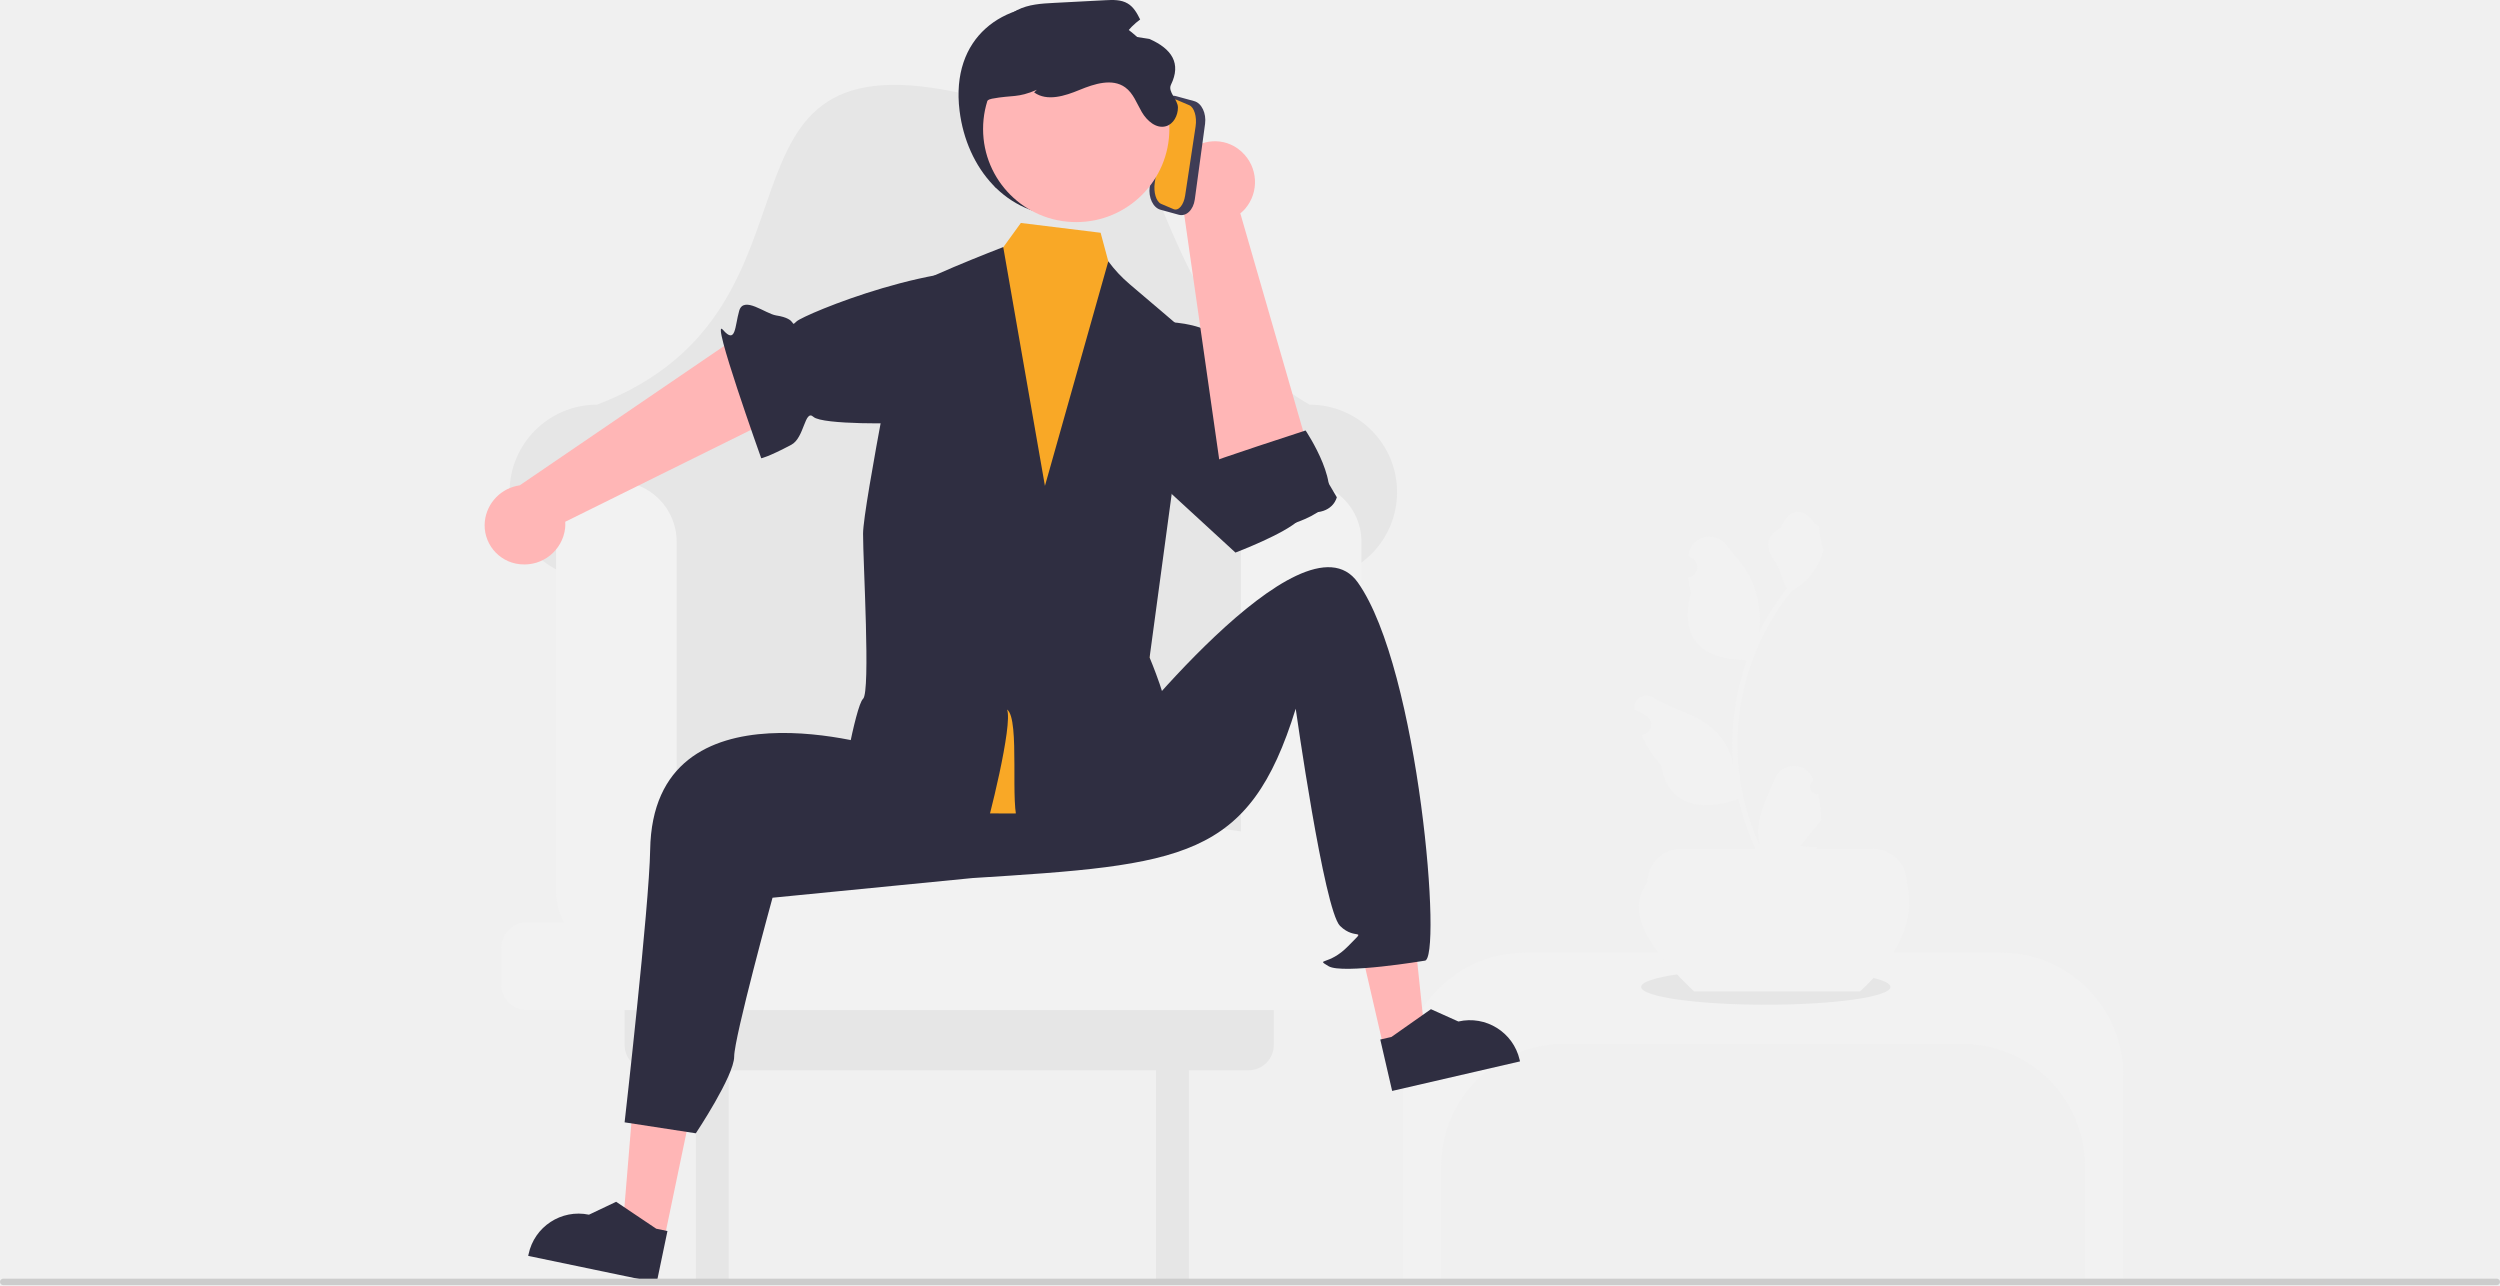
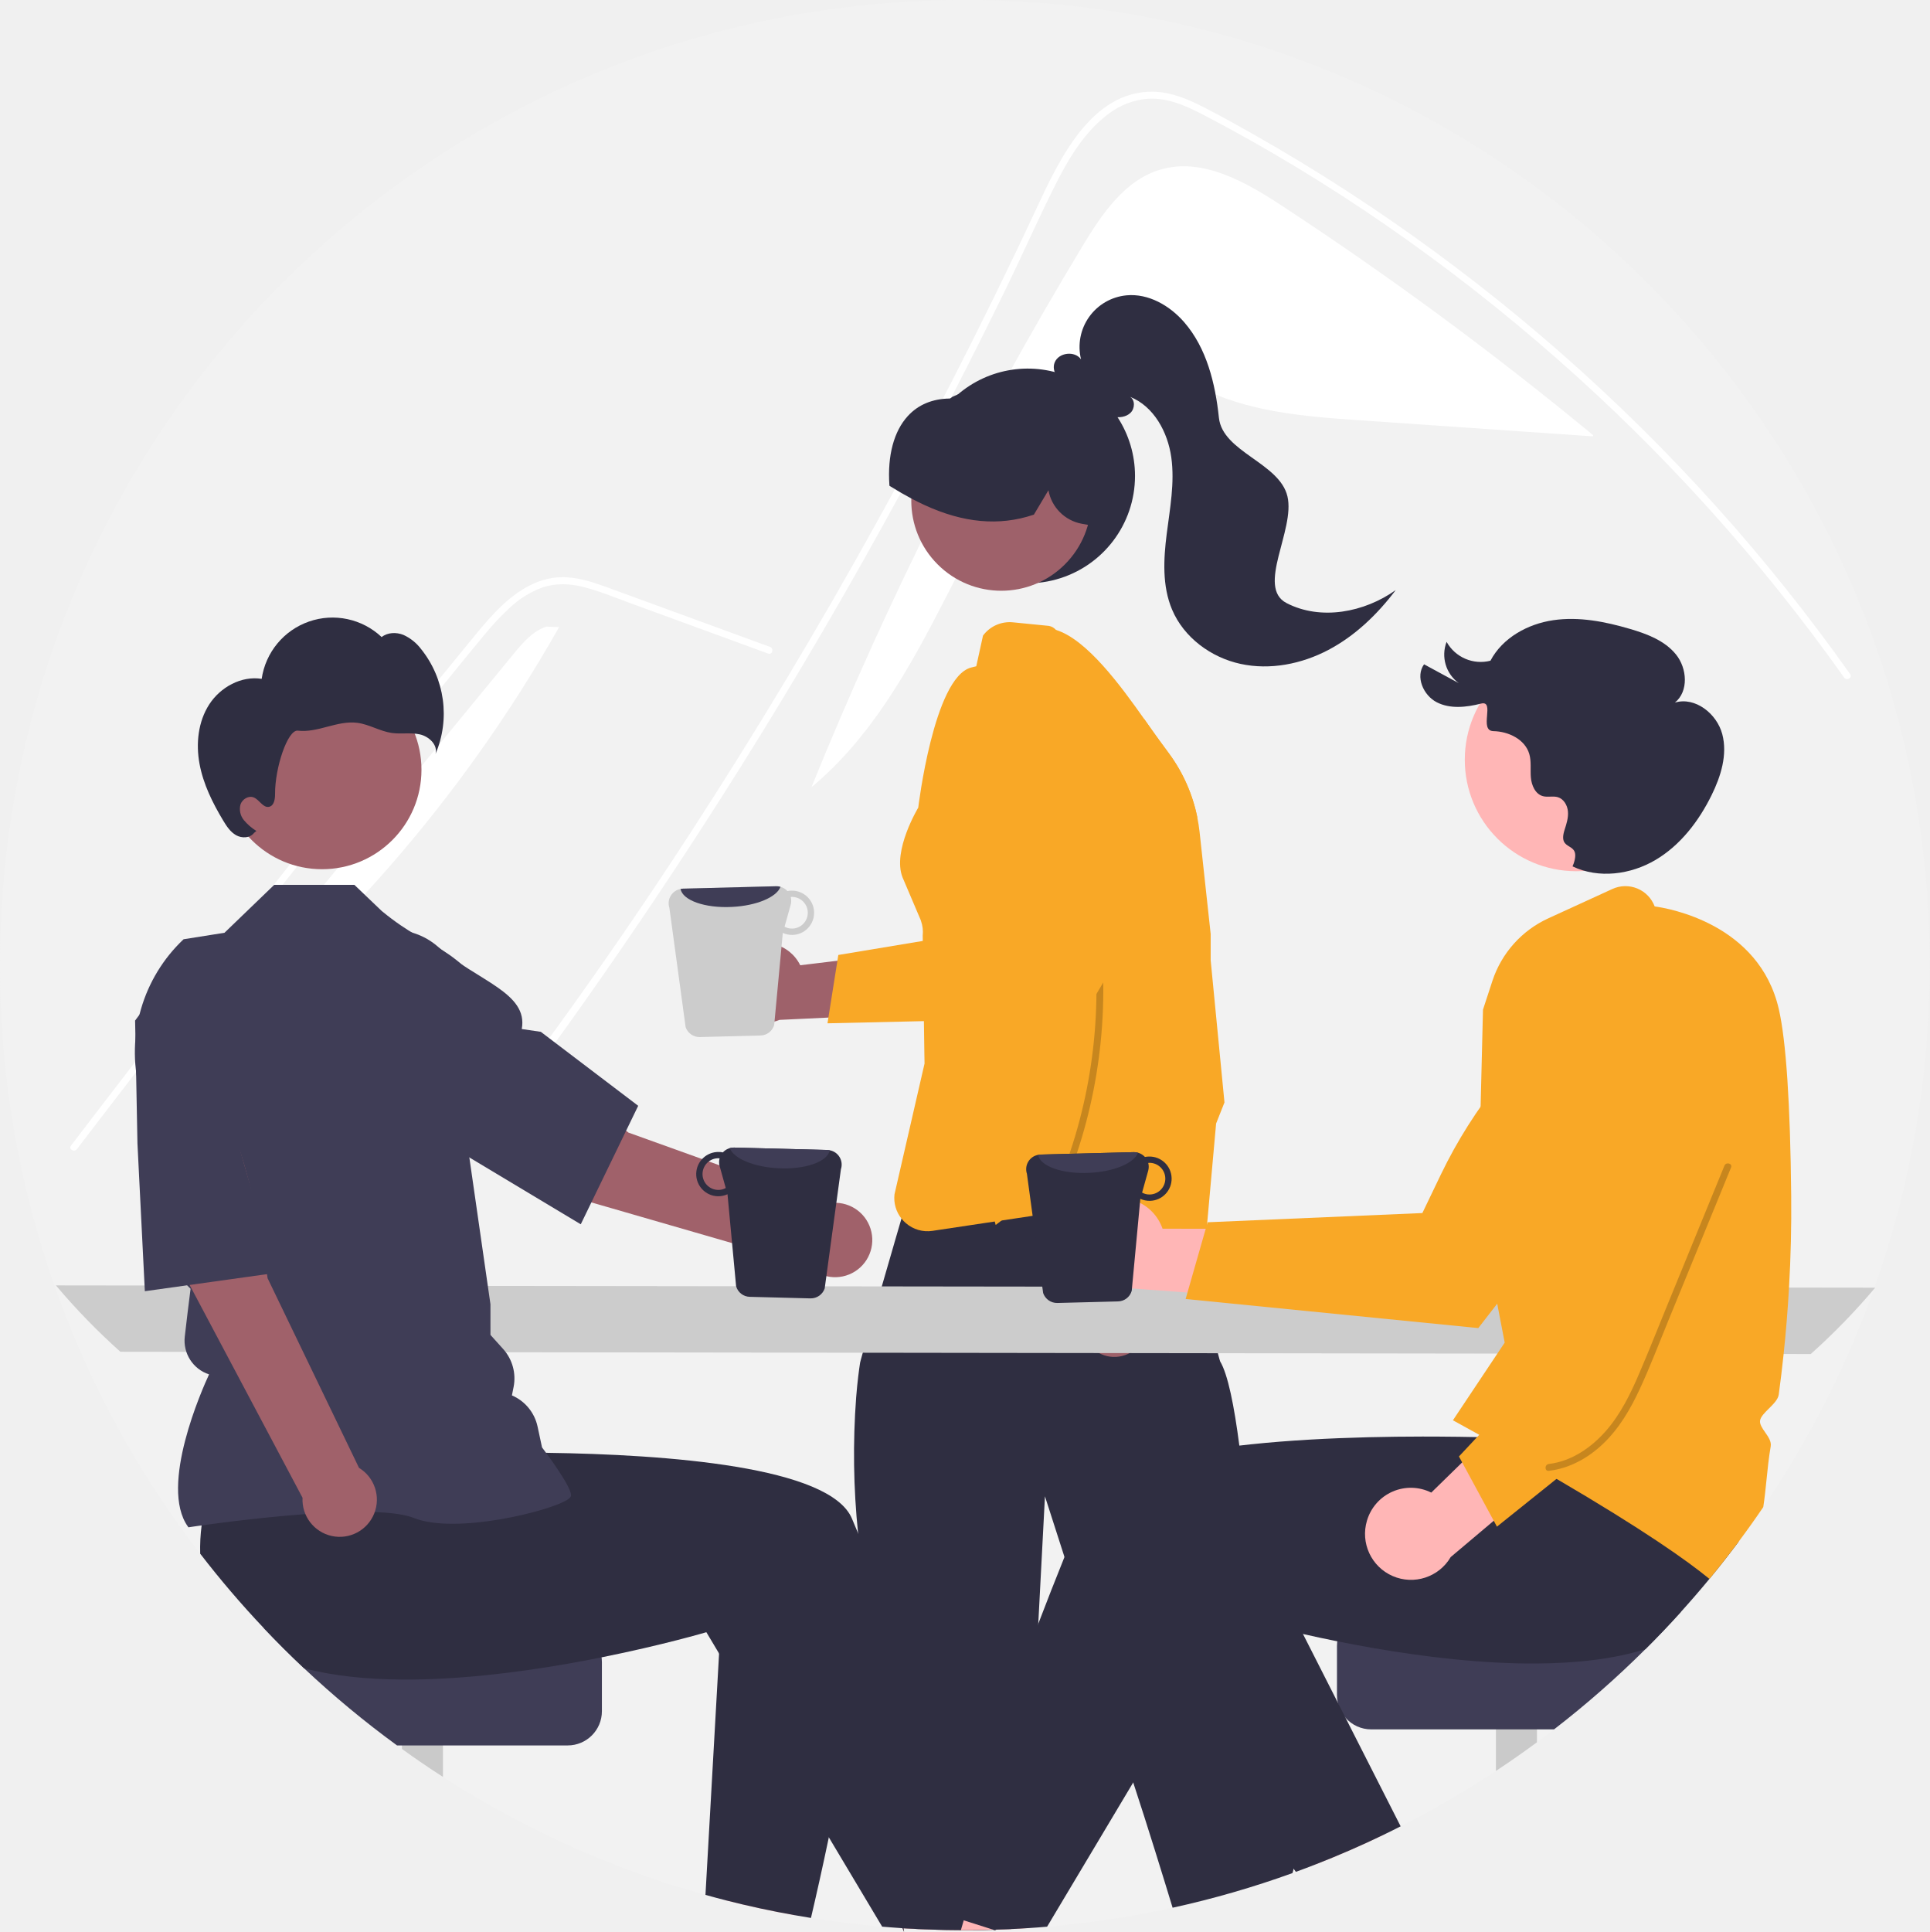
- <svg xmlns="http://www.w3.org/2000/svg" data-name="Layer 1" width="912.67" height="469.17" viewBox="0 0 912.67 469.17">
-   <path d="M807.073,505.272a2.807,2.807,0,0,1-2.035-4.866l.192-.765q-.038-.092-.076-.184a7.539,7.539,0,0,0-13.907.052c-2.275,5.478-5.17,10.966-5.883,16.758a22.304,22.304,0,0,0,.392,7.671,89.42,89.42,0,0,1-8.134-37.139,86.309,86.309,0,0,1,.535-9.628q.444-3.931,1.231-7.807a90.455,90.455,0,0,1,17.938-38.337,24.073,24.073,0,0,0,10.012-10.387,18.363,18.363,0,0,0,1.67-5.018c-.487.064-1.838-7.359-1.47-7.815-.679-1.031-1.895-1.543-2.637-2.549-3.689-5.002-8.773-4.129-11.426,2.669-5.669,2.861-5.724,7.606-2.245,12.169,2.213,2.903,2.517,6.832,4.459,9.94-.2.256-.408.503-.607.759a91.039,91.039,0,0,0-9.502,15.054,37.846,37.846,0,0,0-2.259-17.579c-2.163-5.217-6.216-9.611-9.786-14.122-4.288-5.418-13.08-3.053-13.836,3.814q-.011.1-.021.199.795.449,1.557.952a3.808,3.808,0,0,1-1.535,6.93l-.078.012a37.89,37.89,0,0,0,.999,5.665c-4.58,17.71,5.307,24.16,19.424,24.45.312.16.615.32.927.471a92.924,92.924,0,0,0-5.002,23.539,88.135,88.135,0,0,0,.064,14.231l-.024-.168a23.289,23.289,0,0,0-7.95-13.448c-6.118-5.026-14.762-6.877-21.363-10.916a4.371,4.371,0,0,0-6.694,4.252q.013.088.027.176a25.578,25.578,0,0,1,2.868,1.382q.795.449,1.557.952a3.808,3.808,0,0,1-1.535,6.93l-.078.012c-.056.008-.104.016-.16.024a37.923,37.923,0,0,0,6.975,10.923c2.863,15.46,15.162,16.927,28.318,12.425h.008a92.897,92.897,0,0,0,6.24,18.218h22.293c.08-.248.152-.503.224-.751a25.329,25.329,0,0,1-6.169-.367c1.654-2.03,3.308-4.075,4.962-6.105a1.386,1.386,0,0,0,.104-.12c.839-1.039,1.686-2.069,2.525-3.108l0-.001a37.102,37.102,0,0,0-1.087-9.451Z" transform="translate(-143.3248 -215.2421)" fill="#f2f2f2" />
-   <path d="M873.837,563.039h-173.748a44.626,44.626,0,0,0-44.626,44.626v74.374h14V640.999a44.626,44.626,0,0,1,44.626-44.626H859.837a44.626,44.626,0,0,1,44.626,44.626v41.039h14v-74.374A44.626,44.626,0,0,0,873.837,563.039Z" transform="translate(-143.3248 -215.2421)" fill="#f2f2f2" />
-   <ellipse cx="644.638" cy="360.297" rx="45.5" ry="6.5" fill="#e6e6e6" />
-   <path d="M822.36,577.169H761.755c-14.961-14.338-25.658-28.156-17.094-39.626a12.432,12.432,0,0,1,12.432-12.432h69.928a12.432,12.432,0,0,1,12.432,12.432C842.714,550.612,836.889,563.823,822.36,577.169Z" transform="translate(-143.3248 -215.2421)" fill="#f2f2f2" />
-   <path d="M621.42,362.973c-72.308-41.02-44.641-146.65-124.071-113-103.142-24.562-44.515,78.033-136.071,113a31.929,31.929,0,0,0-31.929,31.929v0a31.929,31.929,0,0,0,33.051,31.909l11.949-.42v100.583h234V426.39l11.949.42a31.929,31.929,0,0,0,33.051-31.909v-0A31.929,31.929,0,0,0,621.42,362.973Z" transform="translate(-143.3248 -215.2421)" fill="#e6e6e6" />
-   <path d="M599.097,573.973H380.601a9.252,9.252,0,0,0-9.252,9.252v13.496a9.252,9.252,0,0,0,9.252,9.252h16.748v78h12v-78h156v78h12v-78h21.748a9.252,9.252,0,0,0,9.252-9.252v-13.496A9.252,9.252,0,0,0,599.097,573.973Z" transform="translate(-143.3248 -215.2421)" fill="#e6e6e6" />
-   <path d="M644.097,551.973h-6.699a21.89,21.89,0,0,0,2.95-11V412.973a22,22,0,0,0-44,0V518.767c-164.694-23.133-57.365-22.899-206,.736V412.973a22,22,0,0,0-44,0V540.973a21.89,21.89,0,0,0,2.95,11H335.601a9.252,9.252,0,0,0-9.252,9.252v13.496a9.252,9.252,0,0,0,9.252,9.252h308.496a9.252,9.252,0,0,0,9.252-9.252v-13.496A9.252,9.252,0,0,0,644.097,551.973Z" transform="translate(-143.3248 -215.2421)" fill="#f2f2f2" />
-   <path d="M333.397,421.248a14.981,14.981,0,0,0,16.237-13.152,14.373,14.373,0,0,0,.047-2.375l91.611-45.325-22.255-26.594-85.958,58.614a14.94,14.94,0,0,0-12.749,13.043,14.297,14.297,0,0,0,12.676,15.752Q333.201,421.232,333.397,421.248Z" transform="translate(-143.3248 -215.2421)" fill="#ffb6b6" />
-   <path d="M534.703,338.994s8.897-17.652-18.882-24.058-79.065,15.164-81.674,17.627.78-.883-7.473-2.166c-3.963-.616-11.873-7.321-13.497-1.679s-1.175,12.417-5.929,6.933,13.977,46.893,13.977,46.893,2.418-.388,10.986-4.931c4.812-2.551,4.863-13.145,8.083-10.182s31.845,2.46,33.454,2.07,8.822-13.671,8.822-13.671Z" transform="translate(-143.3248 -215.2421)" fill="#2f2e41" />
-   <polygon points="242.511 452.241 227.26 449.061 232.263 388.722 254.773 393.414 242.511 452.241" fill="#ffb6b6" />
-   <path d="M383.057,683.505l-46.9-9.775.124-.593a18.648,18.648,0,0,1,22.059-14.451l.001 0,9.921-4.714,14.63,9.831,4.094.853Z" transform="translate(-143.3248 -215.2421)" fill="#2f2e41" />
-   <polygon points="505.105 382.304 520.285 378.798 513.985 318.58 491.582 323.754 505.105 382.304" fill="#ffb6b6" />
-   <path d="M651.552,613.505l46.679-10.781-.136-.59a18.648,18.648,0,0,0-22.364-13.973l-.001 0-10.02-4.5-14.415,10.143-4.075.941Z" transform="translate(-143.3248 -215.2421)" fill="#2f2e41" />
-   <path d="M469.349,458.973l-2.618,29.616s-85.018-27.304-86.053,36.922c-.33,20.461-9.33,99.461-9.33,99.461l26,4s14-21,14-28,14-58,14-58l72.967-7.177c77.033-4.823,101.033-6.823,118.033-61.823,0,0,10.364,73.587,16.182,79.293s10.124.034,2.971,7.37-12.153,4.337-7.153,7.337,35-2,35-2c6.7.751-1.892-106.474-24.345-138.118-20.036-28.237-89.165,60.496-89.165,60.496Z" transform="translate(-143.3248 -215.2421)" fill="#2f2e41" />
-   <path d="M559.433,332.991s25.987-2.95,31.522,9.504,19.485,38.387,19.485,38.387-7.154,3.047.152-4.87c3.274-3.548-2.768-1.384,1.384-2.768s5.535,0,5.535,0l13.838,23.524s-1.113,5.361-8.303,5.535,4.151-6.919-5.535,2.768c-5.002,5.002-23.162,11.901-23.162,11.901L547.927,374.311Z" transform="translate(-143.3248 -215.2421)" fill="#2f2e41" />
-   <path d="M477.484,320.354l26.265-6.806,12.26-16.91,29.117,3.579,6.198,23.065,20.729,12.032s-11.457,121.181-8.732,127.835-3.888,12.22-12.233,20.798,6.934-.993,8.871,8.345,16.053,19.221,0,19.123-104.352,4.359-101.585-6.711-5.842-14.1-1.669-21.041,6.982-3.062,5.577-13.304-.021-17.161-.021-22.696,4.637-55.834,4.637-55.834Z" transform="translate(-143.3248 -215.2421)" fill="#f9a826" />
-   <path d="M571.846,511.624c5.009,8.939-23.206,11.569-53.774,10.365a20.273,20.273,0,0,0-2.892-6.338c-3.376-4.899.706-38.04-4.221-41.389,2.228,5.397-6.781,41.265-8.663,46.786-27.648-2.214-52.847-7.237-52.543-13.215.083-1.744,5.853-34.955,8.649-37.473,2.781-2.519-.028-50.066,0-60.264.014-10.212,15.194-85.283,15.194-88.051s35.979-16.606,35.979-16.606l15.222,87.179,23.137-81.976a48.923,48.923,0,0,0,7.791,8.344c4.636,3.861,23.04,19.664,23.04,19.664L563.003,455.276s7.459,17.602,7.071,24.59a49.014,49.014,0,0,1-3.224,16.204C564.608,502.643,564.844,499.114,571.846,511.624Z" transform="translate(-143.3248 -215.2421)" fill="#2f2e41" />
-   <path d="M596.603,270.641a14.981,14.981,0,0,1,1.246,20.858,14.372,14.372,0,0,1-1.722,1.637l28.346,98.201-34.645,1.513L575.105,289.857a14.94,14.94,0,0,1,1.027-18.21,14.297,14.297,0,0,1,20.179-1.27Q596.459,270.507,596.603,270.641Z" transform="translate(-143.3248 -215.2421)" fill="#ffb6b6" />
-   <path d="M584.373,384.471c1.106-.881,35.584-12.075,35.584-12.075s14.643,21.785,5.794,28.835-28.178,8.887-28.178,8.887-8.122-4.57-7.931-9.955S584.373,384.471,584.373,384.471Z" transform="translate(-143.3248 -215.2421)" fill="#2f2e41" />
-   <path d="M563.039,283.531l3.748-27.6c.52-3.827,3.134-6.34,5.828-5.602L579.315,252.165c2.694.738,4.463,4.453,3.943,8.28l-3.748,27.6c-.52,3.827-3.134,6.34-5.828,5.602l-6.7-1.836C564.288,291.073,562.519,287.358,563.039,283.531Z" transform="translate(-143.3248 -215.2421)" fill="#3f3d56" />
-   <path d="M564.896,281.928l3.82-25.247c.53-3.501,2.436-5.723,4.249-4.953l4.509,1.914c1.813.77,2.857,4.244,2.328,7.745l-3.82,25.247c-.53,3.501-2.436,5.723-4.249,4.953l-4.509-1.915C565.411,288.903,564.367,285.429,564.896,281.928Z" transform="translate(-143.3248 -215.2421)" fill="#f9a826" />
-   <path d="M493.634,255.704c2.605,21.017,17.168,38.346,38.346,38.346a38.346,38.346,0,0,0,38.346-38.346c0-21.178-17.259-36.388-38.346-38.346C509.605,215.281,490.289,228.721,493.634,255.704Z" transform="translate(-143.3248 -215.2421)" fill="#2f2e41" />
-   <circle cx="392.894" cy="47.081" r="34.003" fill="#ffb6b6" />
-   <path d="M501.008,266.028c1.077,7.389,7.374,17.698,5.899,17.698s-11.961-30.46-1.475-32.446c7.606-1.441,9.306-.177,16.415-3.259l-1.003.944c4.705,3.422,11.253,1.313,16.621-.914,5.383-2.212,11.917-4.321,16.636-.914,2.964,2.139,4.218,5.855,6.062,9.011,1.844,3.171,5.25,6.165,8.761,5.191,2.817-.782,4.439-3.938,4.425-6.858s-3.817-5.698-2.537-8.318c3.795-7.764.382-13.056-7.89-16.71q-4.513-.686-9.026-1.401a25.601,25.601,0,0,1,5.663-5.693c-1.121-2.286-2.404-4.587-4.572-5.855-2.404-1.431-5.383-1.327-8.171-1.18q-9.336.487-18.657.973c-4.601.236-9.365.516-13.48,2.625-5.132,2.64-8.495,7.787-10.943,13.023C498.25,243.713,499.12,253.182,501.008,266.028Z" transform="translate(-143.3248 -215.2421)" fill="#2f2e41" />
-   <path d="M143.325,683.222a1.186,1.186,0,0,0,1.19,1.19h910.29a1.19,1.19,0,1,0,0-2.38h-910.29A1.187,1.187,0,0,0,143.325,683.222Z" transform="translate(-143.3248 -215.2421)" fill="#ccc" />
+ <svg xmlns="http://www.w3.org/2000/svg" data-name="Layer 1" width="842" height="842.8" viewBox="0 0 842 842.8">
+   <path d="M1021,449.6a420.098,420.098,0,0,1-24.1,140.73c-.07.21-.14.4-.22.61v.01a419.102,419.102,0,0,1-48.3,95.08q-5.22,7.71-10.81,15.17-6.15,8.25-12.69,16.17-6.03,7.305-12.38,14.33-7.545,8.37-15.54,16.31a421.17,421.17,0,0,1-39.88,35q-3.69,2.865-7.46,5.63-8.775,6.48-17.9,12.5A417.418,417.418,0,0,1,790.15,825.3c-2.47,1.26-4.96,2.5-7.46,3.7q-14.505,7.005-29.6,12.89c-2.87,1.13-5.75,2.22-8.66,3.27-.49.19-.98.37-1.48.54a418.308,418.308,0,0,1-107.06,23.38q-3.81.345-7.63.58-4.05.285-8.11.46c-2.14.11-4.27.19-6.42.25-.44.02-.89.04-1.33.04q-4.335.135-8.7.17c-1.23.01-2.46.02-3.7.02-.58,0-1.16,0-1.74-.01q-12.585-.045-24.98-.82c-.17-.01-.34-.03-.51-.03-2.96-.2-5.91-.41-8.85-.67q-15.705-1.32-31.07-3.8-3.54-.555-7.06-1.2-15.285-2.7-30.17-6.51-4.425-1.125-8.8-2.35a418.627,418.627,0,0,1-114.54-51.46q-9.12-5.865-17.9-12.2c-.72-.5-1.43-1.02-2.14-1.54a422.135,422.135,0,0,1-40.59-33.67q-9.105-8.55-17.68-17.64A419.389,419.389,0,0,1,179,449.6c0-232.51,188.49-421,421-421S1021,217.09,1021,449.6Z" transform="translate(-179 -28.60001)" fill="#f2f2f2" />
+   <path d="M651.36,135.928c8.429-13.941,18.418-28.827,34.061-33.379,18.115-5.272,36.724,5.201,52.509,15.535a1530.116,1530.116,0,0,1,136.171,100.329l-.048.541q-50.806-3.504-101.613-7.007c-24.472-1.688-49.784-3.608-71.411-15.185-8.206-4.393-16.206-10.261-25.505-10.67-11.553-.508-21.627,7.561-29.544,15.991-46.83,49.867-60.381,126.126-112.919,169.938A1667.327,1667.327,0,0,1,651.36,135.928Z" transform="translate(-179 -28.60001)" fill="#fff" />
+   <path d="M363.505,558.892c5.179-6.539,7.295-8.071,12.403-14.67q62.39-80.692,117.283-166.835Q530.476,318.882,564.064,258.13q15.99-28.882,31.104-58.218Q606.896,177.166,618.1,154.148c2.136-4.383,4.212-8.786,6.277-13.199,4.867-10.378,9.643-20.806,14.771-31.044,5.844-11.668,12.957-23.9,23.688-31.739a32.319,32.319,0,0,1,16.837-6.479c8.736-.564,16.796,3.043,24.373,6.983,55.437,28.907,107.337,65.15,154.28,106.39A803.198,803.198,0,0,1,983.67,324.197c1.108,1.582,3.728.071,2.609-1.521q-6.605-9.34-13.471-18.479A805.459,805.459,0,0,0,842.276,167.418a810.7,810.7,0,0,0-75.659-55.548Q746.561,98.872,725.75,87.094c-6.993-3.96-14.016-7.869-21.159-11.537-7.003-3.597-14.439-6.831-22.439-6.952-27.225-.423-41.321,30.409-51.004,51.155q-4.564,9.794-9.239,19.527Q604.241,176.239,585.213,212.517q-11.743,22.398-24.001,44.535-38.147,68.933-81.09,135.076c-37.925,58.409-75.548,110.007-118.753,164.628C360.18,558.268,362.306,560.424,363.505,558.892Z" transform="translate(-179 -28.60001)" fill="#fff" />
+   <path d="M514.185,313.716,473.623,298.88l-20.139-7.366c-6.559-2.399-13.102-5.13-19.883-6.848-5.995-1.519-12.086-1.767-17.996.229a41.477,41.477,0,0,0-14.037,8.701,113.91,113.91,0,0,0-11.513,12.295c-4.385,5.269-8.705,10.594-13.044,15.901q-26.863,32.853-53.376,65.991-26.512,33.138-52.669,66.557-26.221,33.501-52.081,67.282-3.168,4.138-6.33,8.281c-1.165,1.526-3.791.022-2.61-1.526q26.051-34.121,52.465-67.962,26.479-33.922,53.324-67.557,26.845-33.634,54.052-66.976,6.778-8.307,13.579-16.595c3.824-4.661,7.606-9.372,11.8-13.71,7.7-7.963,17.319-15,28.834-15.191,6.77-.112,13.322,2.036,19.612,4.312,6.781,2.453,13.546,4.952,20.318,7.429L504.777,307.066l10.211,3.735c1.812.663,1.029,3.585-.804,2.915Z" transform="translate(-179 -28.60001)" fill="#fff" />
+   <path d="M403.096,313.864c3.993-4.86,8.31-9.949,14.282-11.923l5.576.22A632.461,632.461,0,0,1,254.498,494.745Q328.797,404.305,403.096,313.864Z" transform="translate(-179 -28.60001)" fill="#fff" />
+   <path d="M674.243,236.212A46.82,46.82,0,1,1,593.713,203.738q.112-.112.225-.225c.375-.393.749-.787,1.142-1.161a.018.018,0,0,0,.019-.019c.487-.449.974-.899,1.48-1.33a46.807,46.807,0,0,1,77.664,35.208Z" transform="translate(-179 -28.60001)" fill="#2f2e41" />
+   <circle cx="615.888" cy="247.045" r="39.26" transform="translate(-173.2978 479.2563) rotate(-45)" fill="#9e616a" />
+   <path d="M643.94,209.29a44.272,44.272,0,0,0-46.23-8.96q-.345.135-.69.3c-.01,0-.01.01-.02.01-.75.31-1.51.63-2.24.98l-.45.22v.06c-.08.06-.17.13-.26.19a1.535,1.535,0,0,1-.65.36c-7.55.1-13.7,2.66-18.26,7.61-6.09,6.6-8.95,17.27-8.07,30.05l.02.39.34.22c3.22,2.01,6.27,3.78,9.21,5.33,1.74.93,3.43,1.78,5.11,2.56.2.09.4.19.6.28,17,7.85,32.55,9.27,47.49,4.3l.28-.09,6.35-10.64a18.136,18.136,0,0,0,14.6,14.63l2.64.47,3.87.68.16-.73C661.58,240.21,656.03,220.84,643.94,209.29Z" transform="translate(-179 -28.60001)" fill="#2f2e41" />
+   <path d="M740.387,291.691c-13.36-6.896,3.822-31.923.37-46.556-3.453-14.633-28.317-19.339-29.901-34.291S705.546,180.472,695.68,169.127c-6.304-7.249-15.594-12.601-25.158-11.693a22.621,22.621,0,0,0-19.825,27.932c-2.723-3.858-9.77-3.022-11.515,1.367-1.551,3.902,1.875,8.628,5.907,8.973,5.276,6.515,11.317,13.43,19.582,14.744,2.663.423,5.655.113,7.6-1.754s2.096-5.601-.211-6.996c10.387,4.126,16.476,15.356,18.018,26.426,1.541,11.07-.591,22.27-1.996,33.357s-2.01,22.751,2.337,33.048c5.136,12.165,16.962,20.884,29.868,23.68s26.65.063,38.332-6.094C770.3,305.96,780.042,296.56,788,286.022,774.292,295.756,755.327,299.403,740.387,291.691Z" transform="translate(-179 -28.60001)" fill="#2f2e41" />
+   <polygon points="409.593 428.003 382.475 613.181 530.504 602.024 486.197 419.853 409.593 428.003" fill="#ffb8b8" />
+   <path d="M743.45,843.81a17.824,17.824,0,0,1-.5,1.89,414.801,414.801,0,0,1-52.3,15.11c-3.74-12.3-10.91-35.59-17.19-54.64-5.13-15.55-9.66-28.27-11.24-29.86-4.39-4.37,0-10.2,0-10.2l-18.75-58.29-8.52-26.48-2.92,55.63-4.24,80.58-.12,2.26s-5.84,17.49-2.92,20.41-2.92,14.59-2.92,14.59l-1.68,15.31c-2.14.11-4.27.19-6.42.25L613,870.6l-.6-.19q-4.335.135-8.7.17c-1.23.01-2.46.02-3.7.02-.58,0-1.16,0-1.74-.01q-12.585-.045-24.98-.82l-5.13-41.75-5.3-43.14s5.83-11.65,0-17.48c-3.51-3.51-1.75-8.61.22-12.11-1.22-5.41-2.89-13.73-5.14-26.05-.08-.41-.15-.83-.23-1.25q-1.065-5.865-1.91-11.5c-1-6.61-1.78-12.96-2.38-19.04a334.226,334.226,0,0,1-.84-59.27c.56-7.02,1.26-12.16,1.72-15.13.04-.28.47-1.85,1.17-4.33,1.1-3.97,2.91-10.27,4.94-17.32,1.08-3.74,2.22-7.69,3.35-11.62,1.97-6.81,3.93-13.56,5.51-19.02v-.03c1.39-4.79,2.5-8.57,3.08-10.55.28-.97.43-1.5.43-1.5s.31-.07.9-.2c1.83-.42,6.35-1.43,12.61-2.78,6.53-1.38,14.94-3.13,24.18-4.91,7.91-1.52,16.43-3.07,24.9-4.46,3.04-.49,6.08-.97,9.08-1.42,18.53-2.76,35.54-4.33,43.6-2.54a15.016,15.016,0,0,1,1.65.45,8.207,8.207,0,0,1,1.57.71c.25.15,2.67,9.59,5.76,21.89.03.12.06.25.09.37.93,3.72,1.92,7.68,2.93,11.73,1.03,4.13,2.07,8.34,3.09,12.44,3.03,12.18,5.83,23.45,7.27,28.97.55,2.14.91,3.41.99,3.55,3.38,5.63,6.14,19.43,8.38,36.74,2,15.45,3.59,33.7,4.82,51.43.61,8.77,1.13,17.42,1.57,25.54,1.49,27.32,2.09,48.65,2.09,48.65s2.23,17.78,6.66,26.17a12.757,12.757,0,0,0,2.07,2.97c2.95,2.95,3.29,5.51,2.9,7.33a6.057,6.057,0,0,1-1.04,2.38,3.943,3.943,0,0,1-.39.49,11.349,11.349,0,0,0,2.92,10.2C744.2,837.23,743.97,841.31,743.45,843.81Z" transform="translate(-179 -28.60001)" fill="#2f2e41" />
+   <path d="M694.96,397.21q-.255-1.89-.54-3.81c-.11-.82-.24-1.64-.36-2.45-1.27-8.18,4.02-15.18-2.83-20.84a14.54,14.54,0,0,1-3.83-4.78l-1.57-3.16-2.89-5.86-6.32-12.74-1.09-2.19a14.04,14.04,0,0,0-1.06-1.79,14.447,14.447,0,0,0-4.51-4.22l-15.7-9.36a14.488,14.488,0,0,1-5.62-6.09l-.39-.8c-1.73-3.55-4.83-12.04-8.5-15.73l-.01-.01a5.38,5.38,0,0,0-3.08-1.75L621.03,300.08a14.494,14.494,0,0,0-13.11,5.79l-.43,1.95-2.51,11.43-.14.03c-.74.17-1.48.34-2.21.55-16.21,4.43-22.97,61.1-22.97,61.1s-11.35,18.73-6.89,30.32l7.96,18.69a2.253,2.253,0,0,1,.14.44,14.39,14.39,0,0,1,.74,6.35l.01.73.02,1.61.06,4.13.19,13.7.24,17.15.21,14.61.07,3.89L569.3,549.6a14.351,14.351,0,0,0,3.03,10.57l.01.01a13.429,13.429,0,0,0,.92,1.06l.01.01c.31.32.63.61.96.9a14.382,14.382,0,0,0,11.66,3.39l1.75-.27h.01l25.4-3.81h.02l2.94-.44h.02l28.43-4.27h.02l4.87-.74c.39-.05.77-.1,1.16-.13l26.03-1.79a14.668,14.668,0,0,0,1.78-.23h.01a14.54,14.54,0,0,0,10.47-8.37,12.885,12.885,0,0,0,.89-2.67,15.044,15.044,0,0,0,.37-3.03l.29-24.52.99-79.24a14.264,14.264,0,0,1,2.18-7.47C697.13,422.8,696.72,410.46,694.96,397.21Z" transform="translate(-179 -28.60001)" fill="#f9a826" />
+   <path d="M651.317,608.843a14.049,14.049,0,0,1,13.786-16.553l16.24-47.209,15.834,20.551-17.849,41.68a14.125,14.125,0,0,1-28.011,1.531Z" transform="translate(-179 -28.60001)" fill="#9e616a" />
+   <path d="M713.28,509.52l-3.65,9.2-5.1,56.91a16.048,16.048,0,0,0-4.49,1.89,15.759,15.759,0,0,0-6.65,18.42l1.5,4.5-11.15-3.43-18.33-5.63L643.8,584.74,647.46,572.87a17.617,17.617,0,0,0-2.98-16.12,17.439,17.439,0,0,0-1.41-1.59l1.37-10.25.81-6.09-9.89,7.51-19.34,14.69h-.01l-2.56,1.95s-.14-.52-.4-1.51c-.49-1.91-1.41-5.57-2.59-10.67a648.089,648.089,0,0,1-12.89-77.09c-.6-5.84-1.12-11.82-1.54-17.89-.43-6.25-.75-12.59-.92-18.97-1.44-51.93,6.54-106.37,39.89-134.21a15.911,15.911,0,0,1,4.75.76c13.5,4.15,28.31,24.43,38.55,38.94,2.42,3.43,4.58,6.53,6.41,9.02l4.43,6.03a70.566,70.566,0,0,1,12.27,27.71q.645,3.18,1.01,6.44l4.84,44.52v11.47Z" transform="translate(-179 -28.60001)" fill="#f9a826" />
+   <path d="M203.39,589.327a289.005,289.005,0,0,0,28.12,28.95l737.58,1a289.004,289.004,0,0,0,28.12-28.95Z" transform="translate(-179 -28.60001)" fill="#ccc" />
+   <path d="M603.7,870.58c-1.23.01-2.46.02-3.7.02-.58,0-1.16,0-1.74-.01q-12.585-.045-24.98-.82l.2,1.63-.71-1.66-15.85-36.9,11.23-4.82,20.6-8.85L595,840.66l5.98,20.58,1.78,6.1Z" transform="translate(-179 -28.60001)" fill="#ffb6b6" />
+   <path d="M530.27,827.74l-4.48,36.33q-15.285-2.7-30.17-6.51V827.75Z" transform="translate(-179 -28.60001)" fill="#ffb6b6" />
+   <path d="M372.28,760.78v42.97q-9.12-5.865-17.9-12.2V760.78Z" transform="translate(-179 -28.60001)" fill="#cacaca" />
+   <path d="M441.63,753.62v21.47a14.924,14.924,0,0,1-14.91,14.92H352.24a422.135,422.135,0,0,1-40.59-33.67q-9.105-8.55-17.68-17.64H426.72a14.93,14.93,0,0,1,14.91,14.92Z" transform="translate(-179 -28.60001)" fill="#3f3d56" />
+   <path d="M616.18,869.59l-2.45.78L613,870.6l-.6-.19q-4.335.135-8.7.17c-1.23.01-2.46.02-3.7.02-.58,0-1.16,0-1.74-.01q-12.585-.045-24.98-.82l.2,1.63-.71-1.66c-2.96-.2-5.91-.41-8.85-.67L540.65,830.1l-47.89-80.19-5.55-9.29s-18.93,5.6-45.72,10.97c-20.19,4.06-44.84,7.97-69.21,9.25-6.01.32-12,.48-17.9.43-15.25-.1-29.9-1.53-42.73-4.93q-9.105-8.55-17.68-17.64a421.224,421.224,0,0,1-27.62-32.33,78.015,78.015,0,0,1,.63-12.34c.09-.68.18-1.37.29-2.07L270,645.6l20.28-2.68,30.86-4.08,33.43-4.42,3.68,28.82s26.03-1.32,59.01-.88c52.97.72,123.85,6,133.45,28.66.9,2.13,1.8,4.28,2.7,6.43,18.64,44.65,35.76,92.22,47.39,126.02,2.22,6.44,4.23,12.37,6.02,17.69C612.73,858.73,616.18,869.59,616.18,869.59Z" transform="translate(-179 -28.60001)" fill="#2f2e41" />
+   <path d="M559.48,716.57q-.735,6.36-1.55,12.67c-4.8,37.21-11.41,72.75-17.28,100.86-2.87,13.72-5.57,25.66-7.8,35.17q-3.54-.555-7.06-1.2-15.285-2.7-30.17-6.51-4.425-1.125-8.8-2.35l5.94-105.3,1.96-34.83,61.07,1.41Z" transform="translate(-179 -28.60001)" fill="#2f2e41" />
+   <path d="M657.675,553.699A19.952,19.952,0,0,1,686.261,564.6l70.903.084-20.32,30.735-64.215-4.792a20.06,20.06,0,0,1-14.953-36.928Z" transform="translate(-179 -28.60001)" fill="#ffb6b6" />
+   <path d="M696.331,595.264,824.028,607.95l.337-.431c.644-.823,64.566-82.646,75.305-102.124a58.891,58.891,0,0,0,6.82-38.571l-.073-.324-.254-.215a29.885,29.885,0,0,0-37.369-.819,211.683,211.683,0,0,0-61.088,75.483l-8.08,16.821-93.71,4.02Z" transform="translate(-179 -28.60001)" fill="#f9a826" />
+   <path d="M647.08,825.84l-18.82,43.82q-4.05.285-8.11.46c-2.14.11-4.27.19-6.42.25L613,870.6l-.6-.19q-4.335.135-8.7.17c-1.23.01-2.46.02-3.7.02-.58,0-1.16,0-1.74-.01l1.25-4.28,1.47-5.07,5.84-20.08,8.43-28.99,12.54,5.38Z" transform="translate(-179 -28.60001)" fill="#ffb6b6" />
+   <path d="M782.69,829q-14.505,7.005-29.6,12.89l-9.84-16.55,31.72-13.93Z" transform="translate(-179 -28.60001)" fill="#ffb6b6" />
+   <path d="M849.62,753.78v34.86q-8.775,6.48-17.9,12.5V753.78Z" transform="translate(-179 -28.60001)" fill="#cacaca" />
+   <path d="M912.5,731.7q-7.545,8.37-15.54,16.31a421.17,421.17,0,0,1-39.88,35h-79.8a14.879,14.879,0,0,1-11.19-5.07l-.01-.03a14.727,14.727,0,0,1-3.36-6.6l-.01-.02a15.302,15.302,0,0,1-.34-3.2V746.62a14.93,14.93,0,0,1,14.91-14.92Z" transform="translate(-179 -28.60001)" fill="#3f3d56" />
+   <path d="M945.38,647.9l-8.65,37.06a77.902,77.902,0,0,1,.84,16.24q-6.15,8.25-12.69,16.17-6.03,7.305-12.38,14.33-7.545,8.37-15.54,16.31c-13.88,4.36-30.24,6.14-47.34,6.26-5.9.05-11.89-.11-17.9-.43-24.37-1.28-49.02-5.19-69.21-9.25-5.34-1.06-10.36-2.14-14.98-3.19-8.75-1.97-16.07-3.81-21.37-5.21-5.97-1.56-9.37-2.57-9.37-2.57l-22.71,38.03-20.62,34.52-37.57,62.91q-3.81.345-7.63.58-4.05.285-8.11.46c-2.14.11-4.27.19-6.42.25L613,870.6l-.6-.19-9.64-3.07-3.25-1.03-11.69-3.72s2.61-8.22,7.18-21.93c1.68-5.03,3.62-10.81,5.8-17.19,7.87-23.06,18.78-54.03,31.23-86.5,3.69-9.64,7.51-19.42,11.44-29.15,3.22-7.99,6.5-15.95,9.82-23.8,5.77-13.61,33.65-20.95,66.48-24.8,1.67-.19,3.35-.38,5.04-.56,16.73-1.76,34.48-2.67,51.08-3.09,8.31-.21,16.33-.29,23.79-.3q3.615,0,7.03.02h.01c6.15.03,11.81.12,16.79.22.97.02,1.91.05,2.83.07h.01c.62.01,1.23.03,1.83.04,10.89.28,17.57.62,17.57.62l2.59-20.32.53-4.1.5-3.9v-.01l.06-.49.41-.01,7.2-.14,60.52-1.18,33.06-.65Z" transform="translate(-179 -28.60001)" fill="#2f2e41" />
+   <path d="M790.15,825.3c-2.47,1.26-4.96,2.5-7.46,3.7q-14.505,7.005-29.6,12.89c-2.87,1.13-5.75,2.22-8.66,3.27-.32-.45-.65-.9-.98-1.35-13.88-19.05-31.52-44.19-49.37-72.16-7.47-11.7-14.98-23.9-22.27-36.36l52.78-24.64,5.92-2.76,17.02,33.51,15.18,29.89,3.38,6.65Z" transform="translate(-179 -28.60001)" fill="#2f2e41" />
+   <circle cx="687.762" cy="331.426" r="48.625" fill="#ffb6b6" />
+   <path d="M865.153,406.54c11.369,5.455,25.362,3.607,36.216-2.811s18.842-16.884,24.424-28.191c4.088-8.281,7.058-17.764,4.691-26.69s-11.812-16.406-20.66-13.762c6.062-4.881,5.355-14.947.457-20.995s-12.627-8.956-20.095-11.148c-10.838-3.181-22.226-5.426-33.404-3.799s-22.182,7.679-27.442,17.675a17.039,17.039,0,0,1-19.144-8.221,15.437,15.437,0,0,0,5.307,18.009l-15.138-8.213c-3.859,5.349-.352,13.508,5.506,16.538s12.94,2.222,19.334.603-1.15,11.884,5.445,12.014,13.728,3.581,15.616,9.901c.989,3.31.413,6.865.704,10.307s1.941,7.261,5.277,8.158c2.108.567,4.414-.184,6.504.445,2.591.78,4.171,3.552,4.399,6.248s-.618,5.355-1.452,7.929c-3.3,10.172,7.29,4.47,3.99,14.642Z" transform="translate(-179 -28.60001)" fill="#2f2e41" />
+   <path d="M960.56,550.17c-.4-40.16-2.22-67.53-5.4-81.36-8.54-37.18-47.99-43.96-54.17-44.8a13.645,13.645,0,0,0-18.45-7.61l-28.03,12.84a45.664,45.664,0,0,0-24.27,27.1l-4.16,12.7-2.09,85.23,6.9,35.85.01.02,4.65,24.15-3.2,4.8-18.27,27.4-.31.48-.01.01-.8,1.19c1.11.61,2.21,1.21,3.29,1.81q4.2,2.31,8.19,4.53c.64.36,1.27.71,1.9,1.07h.01c.4.22.8.44,1.19.66Q842.51,664.61,854.79,671.75c1.14.66,2.27,1.32,3.38,1.97,37.8,22.11,56.96,35.65,66.71,43.65q6.54-7.92,12.69-16.17,5.58-7.455,10.81-15.17c.61-4.02,1.02-8.04,1.42-11.98.48-4.74.98-9.65,1.82-14.48.37-2.14-1.05-4.17-2.42-6.13-1.27-1.83-2.47-3.55-2.22-5.17.26-1.67,2.1-3.49,3.89-5.26,1.95-1.94,3.97-3.94,4.26-6.05q1.2-8.82,2.13-17.7,1.53-14.445,2.35-28.98Q960.765,570.21,960.56,550.17Z" transform="translate(-179 -28.60001)" fill="#f9a826" />
+   <path d="M775.462,691.93a19.952,19.952,0,0,1,28.05-12.213L854.227,630.166l6.987,36.176-49.231,41.508a20.06,20.06,0,0,1-36.522-15.92Z" transform="translate(-179 -28.60001)" fill="#ffb6b6" />
+   <path d="M832.163,694.578l100.109-80.286-.061-.543c-.116-1.039-11.699-104.222-17.654-125.652a58.89,58.89,0,0,0-22.116-32.328l-.279-.18-.332.024a29.885,29.885,0,0,0-27.271,25.561,211.683,211.683,0,0,0,9.171,96.671l5.997,17.671-64.138,68.441Z" transform="translate(-179 -28.60001)" fill="#f9a826" />
+   <circle cx="140.514" cy="335.79" r="43.388" fill="#a0616a" />
+   <path d="M261.221,694.864l-.237-.332c-12.639-17.695,6.37-60.216,9.237-66.38h0a15.475,15.475,0,0,1-10.592-16.527l1.236-10.506,1.288-10.305-9.229-9.229-.026-.23-5.311-46.474-7.723-30.868A67.768,67.768,0,0,1,259.099,438.337l17.851-2.834L298.644,414.6h34.984l11.995,11.461c23.583,19.331,29.182,10.933,55.775,47.324l-19.041,50.165L393,597.537l.006,13.39,5.543,6.16a19.17,19.17,0,0,1,4.547,16.582l-.729,3.645h0a19.17,19.17,0,0,1,11.193,13.603l1.947,9.085c1.666,2.198,12.66,16.857,12.66,20.865,0,.602-.444,1.183-1.397,1.828-7.492,5.073-48.904,15.417-67.233,8.082-19.523-7.806-97.132,3.904-97.914,4.024Z" transform="translate(-179 -28.60001)" fill="#3f3d56" />
+   <path d="M239.178,518.859l36.076-7.062c13.342,19.925,20.505,74.407,20.505,74.407l39.886,82.719a16.23,16.23,0,1,1-24.636,13.049l-52.022-98.007Z" transform="translate(-179 -28.60001)" fill="#a0616a" />
+   <path d="M238.976,527.419l-1.026-53.62,16.977-22.713a29.845,29.845,0,0,1,29.379-11.371h0A29.775,29.775,0,0,1,308.125,472.659c-2.882,22.705-9.424,51.118-24.225,57.547l-.15.065,15.34,53.649-56.888,7.947Z" transform="translate(-179 -28.60001)" fill="#3f3d56" />
+   <path d="M453.239,522.681s-43.295-33.841-66.776-38.702l-20.783,30.323,56.207,34.445,109.431,31.641a16.231,16.231,0,1,0,8.347-26.661Z" transform="translate(-179 -28.60001)" fill="#a0616a" />
+   <path d="M377.069,529.481l-45.119-28.99-9.421-26.746a29.845,29.845,0,0,1,6.904-30.737h0a29.775,29.775,0,0,1,40.626-1.453c17.26,15.03,39.503,20.068,36.606,35.943l8.31,1.214,42.493,32.272-25.059,51.686Z" transform="translate(-179 -28.60001)" fill="#3f3d56" />
+   <path d="M270.3,335.881c4.872-7.537,14.015-12.561,22.878-11.149a31.242,31.242,0,0,1,52.347-18.222c2.61-2.076,6.403-2.186,9.5-.951a20.032,20.032,0,0,1,7.718,6.195,44.957,44.957,0,0,1,6.291,45.736c1.083-3.938-2.863-7.642-6.851-8.526-3.987-.884-8.169-.048-12.213-.623-5.182-.737-9.841-3.744-15.031-4.42-4.362-.569-8.749.55-13.003,1.671-4.254,1.121-8.629,2.264-12.998,1.745-4.369-.519-9.996,16.037-9.92,27.698.014,2.21-.441,5.047-2.6,5.516-2.659.577-4.201-3.093-6.732-4.093-2.255-.891-4.959.76-5.744,3.055a7.635,7.635,0,0,0,1.458,6.837,22.562,22.562,0,0,0,5.47,4.745l-1.043.867c-1.734,2.291-5.331,2.39-7.831.973-2.499-1.417-4.142-3.939-5.622-6.402-4.624-7.691-8.681-15.887-10.313-24.712S265.428,343.419,270.3,335.881Z" transform="translate(-179 -28.60001)" fill="#2f2e41" />
+   <path d="M651.335,408.797a220.462,220.462,0,0,1,6.042,56.014,223.7,223.7,0,0,1-8.207,55.75A217.798,217.798,0,0,1,638.363,550.579c-.78,1.748,1.805,3.276,2.59,1.514a223.545,223.545,0,0,0,16.453-54.936,227.007,227.007,0,0,0,2.079-57.335,222.954,222.954,0,0,0-5.257-31.822c-.452-1.876-3.346-1.082-2.893.798Z" transform="translate(-179 -28.60001)" opacity="0.2" />
+   <path d="M931.428,537.102,906.35,598.32c-4.036,9.852-7.952,19.765-12.153,29.549-3.782,8.809-8.095,17.657-14.46,24.919-6.425,7.33-15.068,13.28-24.941,14.443-1.894.223-1.917,3.226,0,3,9.019-1.062,17.103-5.546,23.631-11.747,7.06-6.705,12.035-15.246,16.096-24.012,4.527-9.769,8.376-19.871,12.457-29.832l12.822-31.299,14.519-35.442c.731-1.785-2.17-2.563-2.893-.798Z" transform="translate(-179 -28.60001)" opacity="0.2" />
+   <path d="M634.16,592.668a6.416,6.416,0,0,0,6.183,4.331l26.492-.682a6.329,6.329,0,0,0,5.981-4.657l3.749-40.087a9.794,9.794,0,0,0,4.238.871,9.661,9.661,0,1,0-.485-19.317,8.184,8.184,0,0,0-1.736.181,6.548,6.548,0,0,0-4.874-2.103l-40.751,1.052a5.852,5.852,0,0,0-1.005.125,6.365,6.365,0,0,0-4.873,8.265Zm43.173-43.817,2.668-9.553a6.506,6.506,0,0,0,.02-3.375c.129-0.0.244-.062.373-.062a6.91,6.91,0,0,1,.324,13.817A6.505,6.505,0,0,1,677.333,548.851Z" transform="translate(-179 -28.60001)" fill="#2f2e41" />
+   <path d="M631.952,532.382c.868,4.964,10.629,8.454,22.366,7.847,10.793-.497,19.617-4.287,21.234-8.779a6.025,6.025,0,0,0-1.844-.246l-40.751,1.052A5.852,5.852,0,0,0,631.952,532.382Z" transform="translate(-179 -28.60001)" fill="#3f3d56" />
+   <path d="M545.922,538.646a6.365,6.365,0,0,0-4.873-8.265,5.852,5.852,0,0,0-1.005-.125l-40.751-1.052a6.548,6.548,0,0,0-4.874,2.103,8.184,8.184,0,0,0-1.736-.181,9.661,9.661,0,0,0-.485,19.317,9.794,9.794,0,0,0,4.238-.871l3.749,40.087a6.329,6.329,0,0,0,5.981,4.657l26.492.682a6.416,6.416,0,0,0,6.183-4.331ZM492.282,547.679a6.91,6.91,0,0,1,.324-13.817c.129 0.0.244.062.373.062a6.506,6.506,0,0,0,.02,3.375l2.668,9.553A6.505,6.505,0,0,1,492.282,547.679Z" transform="translate(-179 -28.60001)" fill="#2f2e41" />
+   <path d="M541.048,530.382c-.868,4.964-10.629,8.454-22.366,7.847-10.793-.497-19.617-4.287-21.234-8.779a6.025,6.025,0,0,1,1.844-.246l40.751,1.052A5.852,5.852,0,0,1,541.048,530.382Z" transform="translate(-179 -28.60001)" fill="#3f3d56" />
+   <path d="M502.429,443.301a17.294,17.294,0,0,1,25.742,6.374l61.014-7.381-14.253,28.58-55.755,2.628a17.388,17.388,0,0,1-16.748-30.201Z" transform="translate(-179 -28.60001)" fill="#9e616a" />
+   <path d="M701.41,385.09c-1.8,3.53-3.99,7.64-6.45,12.12-8.64,15.79-20.51,36.17-29.65,51.68-7.81,13.23-13.64,22.93-13.8,23.2l-.25.4-53.69,1.21-11.52.26-3.92.09-42.07.95.4-2.5,3.93-24.78.4-2.53,36.85-6.12,13.47-2.23,29.88-4.96,5.19-15.32a183.457,183.457,0,0,1,44.62-71.37c.59-.57,1.19-1.11,1.82-1.62.55-.44,1.11-.86,1.68-1.24,2.42,3.43,4.58,6.53,6.41,9.02l4.43,6.03A70.566,70.566,0,0,1,701.41,385.09Z" transform="translate(-179 -28.60001)" fill="#f9a826" />
+   <path d="M478.16,476.668a6.416,6.416,0,0,0,6.183,4.331l26.492-.682a6.329,6.329,0,0,0,5.981-4.657l3.749-40.087a9.794,9.794,0,0,0,4.238.871,9.661,9.661,0,0,0-.485-19.317,8.184,8.184,0,0,0-1.736.181,6.548,6.548,0,0,0-4.874-2.103l-40.751,1.052a5.852,5.852,0,0,0-1.005.125,6.365,6.365,0,0,0-4.873,8.265Zm43.173-43.817,2.668-9.553a6.506,6.506,0,0,0,.02-3.375c.129-0.0.244-.062.373-.062a6.91,6.91,0,0,1,.324,13.817A6.505,6.505,0,0,1,521.333,432.851Z" transform="translate(-179 -28.60001)" fill="#ccc" />
+   <path d="M475.952,416.382c.868,4.964,10.629,8.454,22.366,7.847,10.793-.497,19.617-4.287,21.234-8.779a6.025,6.025,0,0,0-1.844-.246l-40.751,1.052A5.852,5.852,0,0,0,475.952,416.382Z" transform="translate(-179 -28.60001)" fill="#3f3d56" />
</svg>
